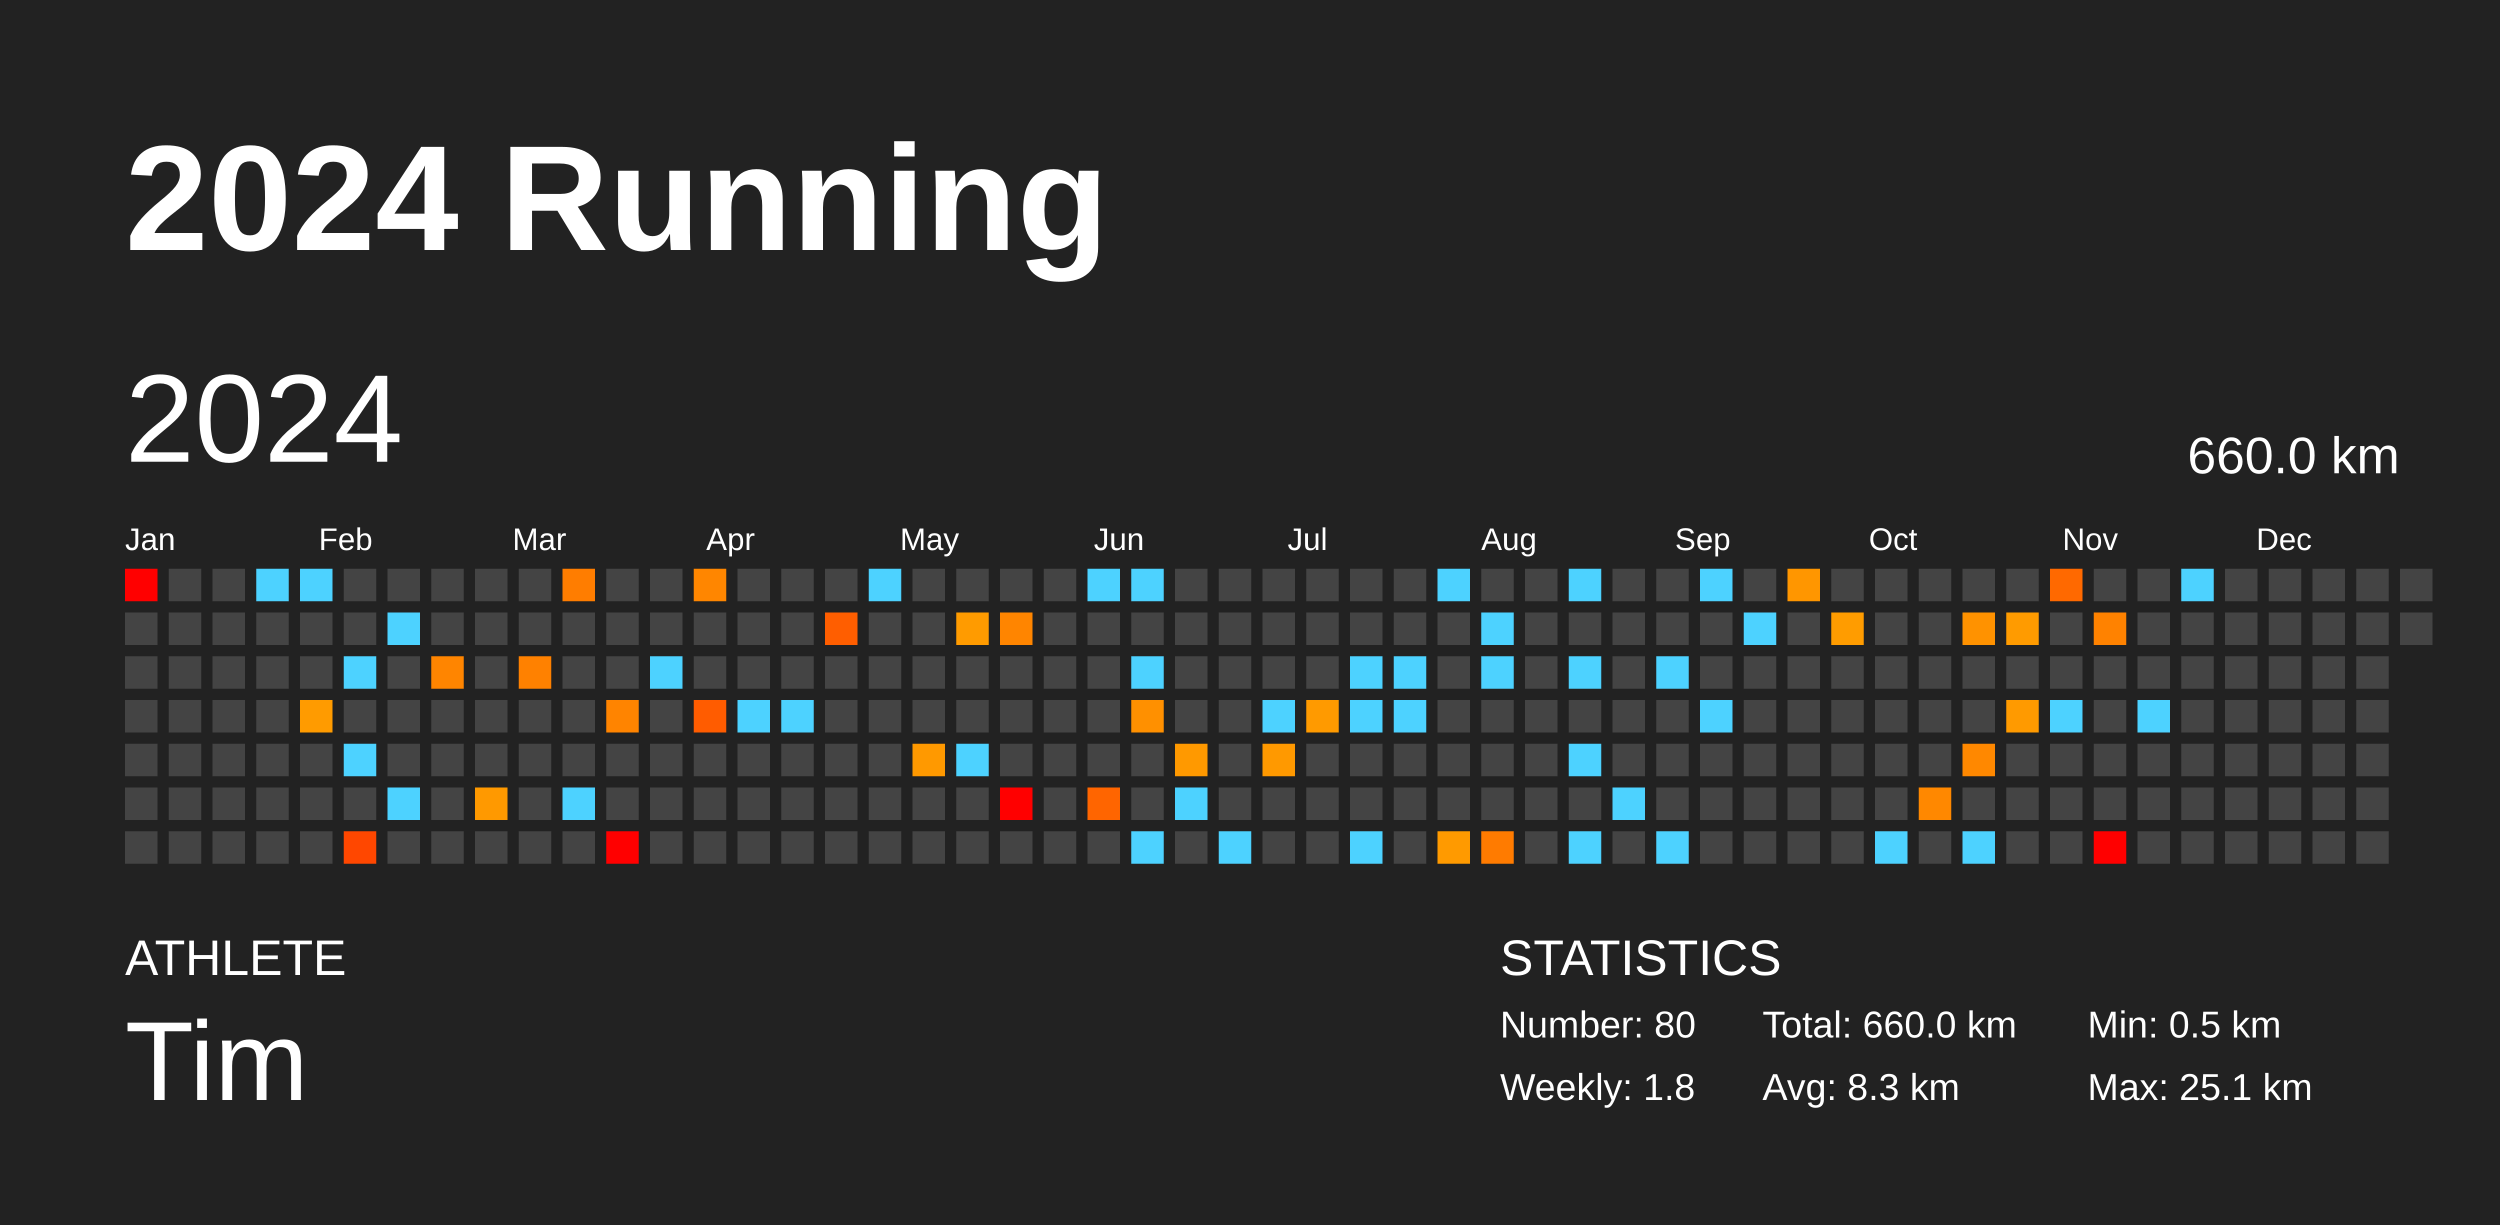
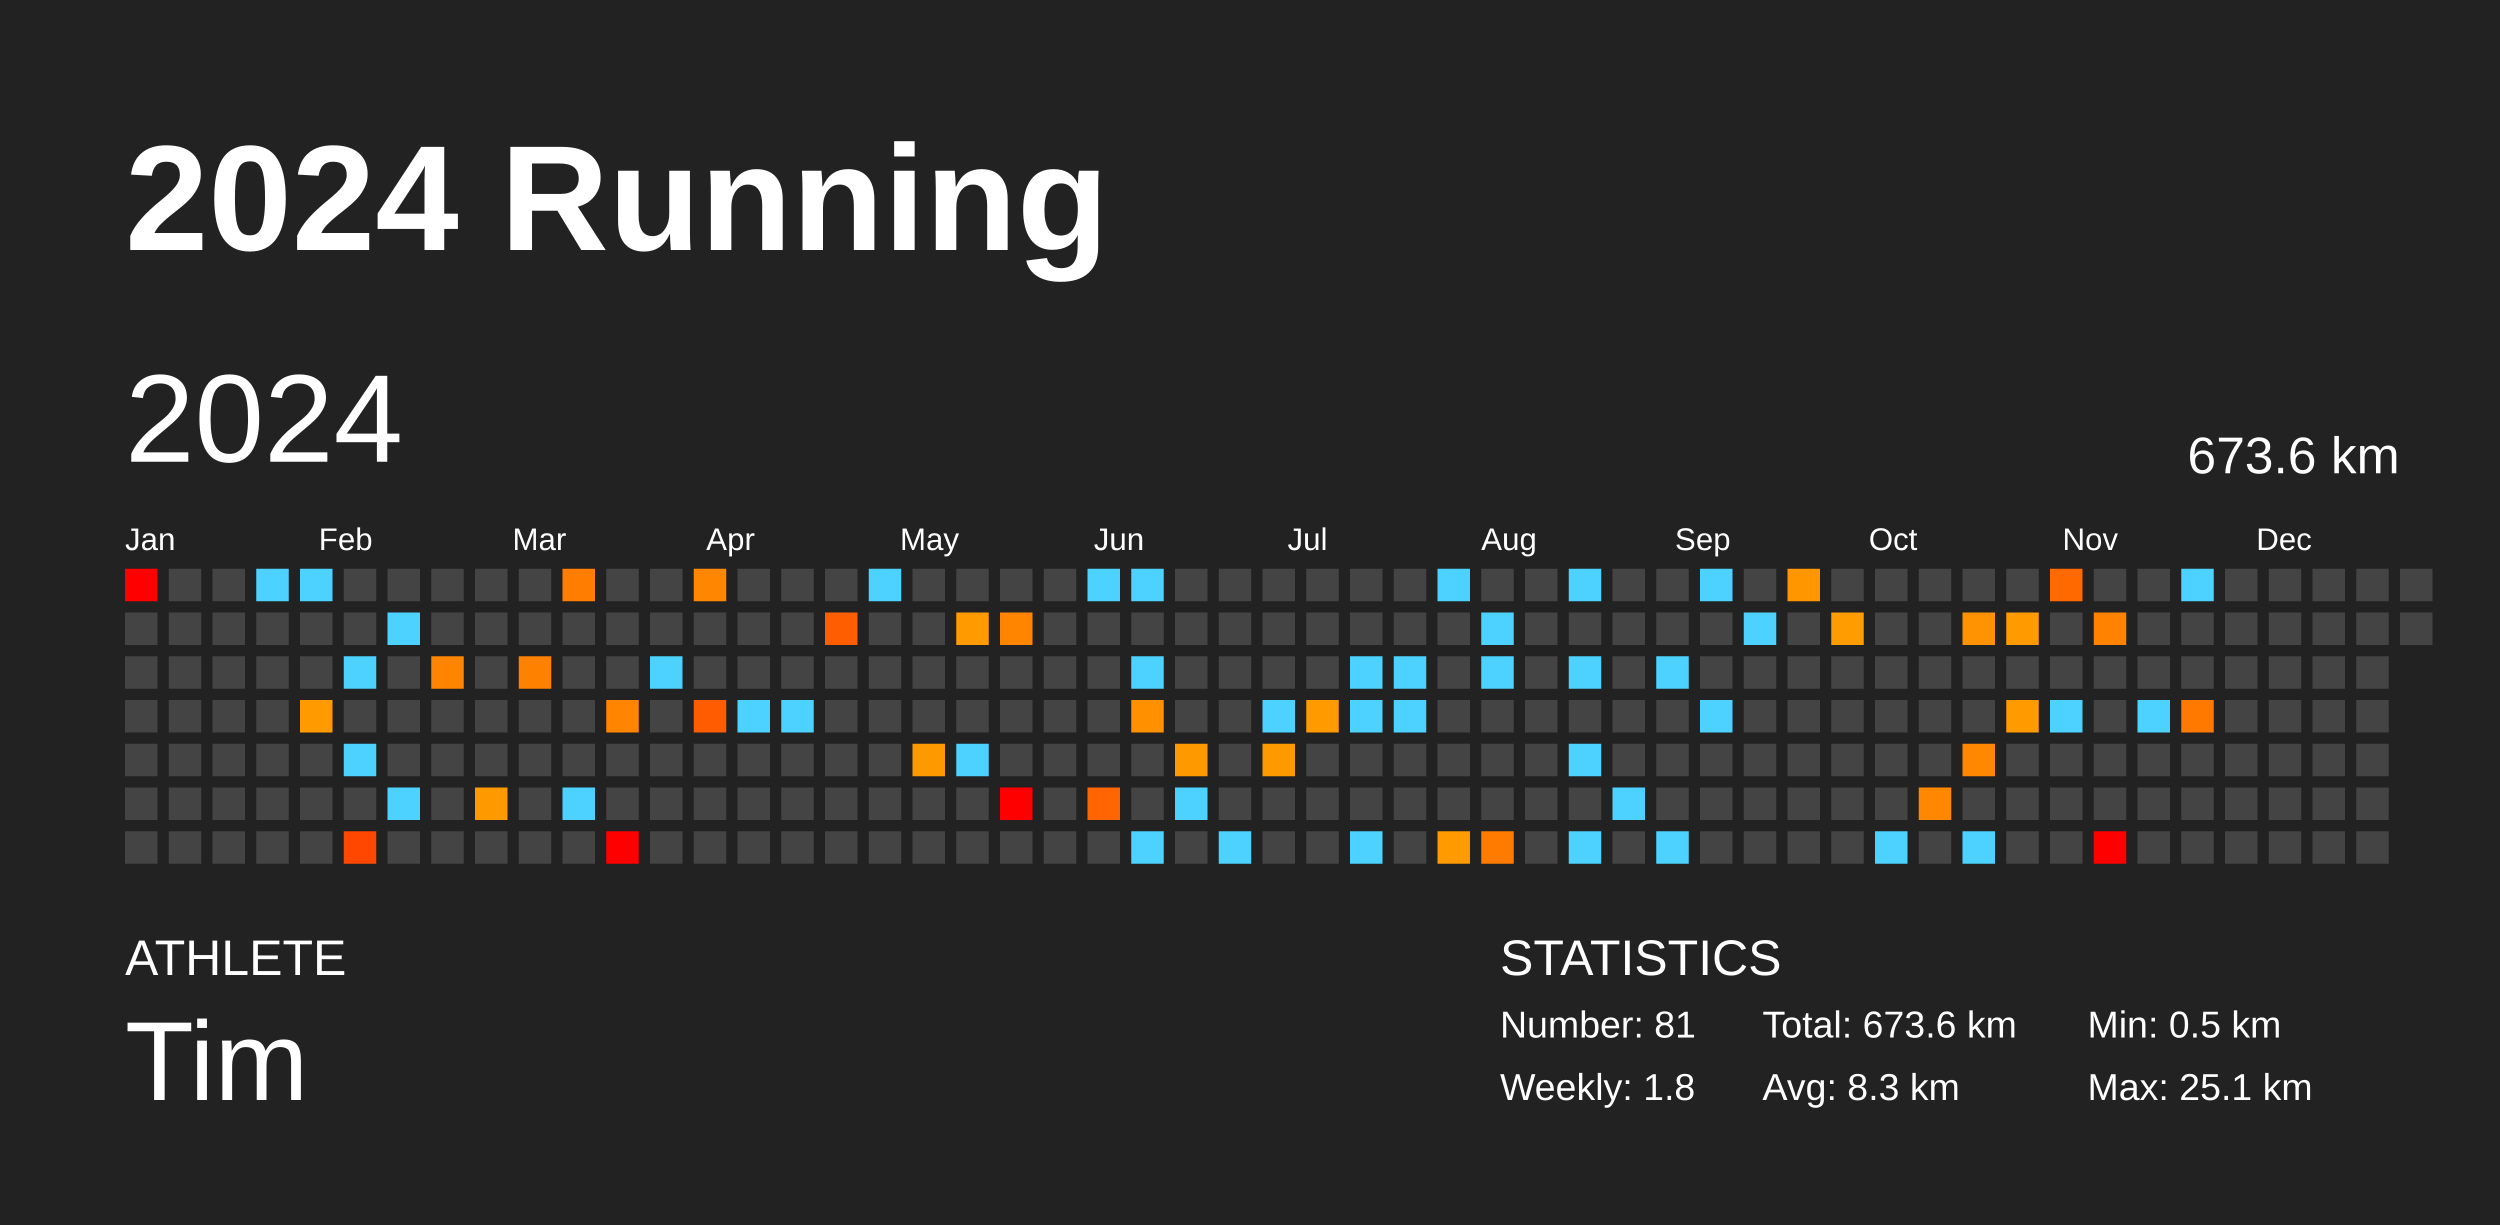
<svg xmlns="http://www.w3.org/2000/svg" baseProfile="full" height="98mm" version="1.1" viewBox="0,0,200,98" width="200mm">
  <defs />
  <rect fill="#222222" height="98" width="200" x="0" y="0" />
  <text fill="#FFFFFF" style="font-size:12px; font-family:Arial; font-weight:bold;" x="10" y="20">2024 Running</text>
  <text fill="#FFFFFF" style="font-size:4px; font-family:Arial" x="10" y="78">ATHLETE</text>
  <text fill="#FFFFFF" style="font-size:9px; font-family:Arial" x="10" y="88">Tim</text>
  <text fill="#FFFFFF" style="font-size:4px; font-family:Arial" x="120" y="78">STATISTICS</text>
-   <text fill="#FFFFFF" style="font-size:3px; font-family:Arial" x="120" y="83">Number: 80</text>
+   <text fill="#FFFFFF" style="font-size:3px; font-family:Arial" x="120" y="83">Number: 81</text>
  <text fill="#FFFFFF" style="font-size:3px; font-family:Arial" x="120" y="88">Weekly: 1.8</text>
-   <text fill="#FFFFFF" style="font-size:3px; font-family:Arial" x="141" y="83">Total: 660.0 km</text>
+   <text fill="#FFFFFF" style="font-size:3px; font-family:Arial" x="141" y="83">Total: 673.6 km</text>
  <text fill="#FFFFFF" style="font-size:3px; font-family:Arial" x="141" y="88">Avg: 8.3 km</text>
  <text fill="#FFFFFF" style="font-size:3px; font-family:Arial" x="167" y="83">Min: 0.5 km</text>
  <text fill="#FFFFFF" style="font-size:3px; font-family:Arial" x="167" y="88">Max: 25.1 km</text>
  <text dominant-baseline="hanging" fill="#FFFFFF" style="font-size:10.0px; font-family:Arial;" x="10" y="30">2024</text>
-   <text dominant-baseline="hanging" fill="#FFFFFF" style="font-size:4.125px; font-family:Arial;" x="175" y="35">660.0 km</text>
+   <text dominant-baseline="hanging" fill="#FFFFFF" style="font-size:4.125px; font-family:Arial;" x="175" y="35">673.6 km</text>
  <text fill="#FFFFFF" style="font-size:2.5px; font-family:Arial" x="10.0" y="44">Jan</text>
  <text fill="#FFFFFF" style="font-size:2.5px; font-family:Arial" x="25.5" y="44">Feb</text>
  <text fill="#FFFFFF" style="font-size:2.5px; font-family:Arial" x="41.0" y="44">Mar</text>
  <text fill="#FFFFFF" style="font-size:2.5px; font-family:Arial" x="56.5" y="44">Apr</text>
  <text fill="#FFFFFF" style="font-size:2.5px; font-family:Arial" x="72.0" y="44">May</text>
  <text fill="#FFFFFF" style="font-size:2.5px; font-family:Arial" x="87.5" y="44">Jun</text>
  <text fill="#FFFFFF" style="font-size:2.5px; font-family:Arial" x="103.0" y="44">Jul</text>
  <text fill="#FFFFFF" style="font-size:2.5px; font-family:Arial" x="118.5" y="44">Aug</text>
  <text fill="#FFFFFF" style="font-size:2.5px; font-family:Arial" x="134.0" y="44">Sep</text>
  <text fill="#FFFFFF" style="font-size:2.5px; font-family:Arial" x="149.5" y="44">Oct</text>
  <text fill="#FFFFFF" style="font-size:2.5px; font-family:Arial" x="165.0" y="44">Nov</text>
  <text fill="#FFFFFF" style="font-size:2.5px; font-family:Arial" x="180.5" y="44">Dec</text>
  <rect fill="red" height="2.6" width="2.6" x="10.0" y="45.5" />
  <rect fill="#444444" height="2.6" width="2.6" x="10.0" y="49.0" />
  <rect fill="#444444" height="2.6" width="2.6" x="10.0" y="52.5" />
  <rect fill="#444444" height="2.6" width="2.6" x="10.0" y="56.0" />
  <rect fill="#444444" height="2.6" width="2.6" x="10.0" y="59.5" />
  <rect fill="#444444" height="2.6" width="2.6" x="10.0" y="63.0" />
  <rect fill="#444444" height="2.6" width="2.6" x="10.0" y="66.5" />
  <rect fill="#444444" height="2.6" width="2.6" x="13.5" y="45.5" />
  <rect fill="#444444" height="2.6" width="2.6" x="13.5" y="49.0" />
  <rect fill="#444444" height="2.6" width="2.6" x="13.5" y="52.5" />
  <rect fill="#444444" height="2.6" width="2.6" x="13.5" y="56.0" />
  <rect fill="#444444" height="2.6" width="2.6" x="13.5" y="59.5" />
  <rect fill="#444444" height="2.6" width="2.6" x="13.5" y="63.0" />
  <rect fill="#444444" height="2.6" width="2.6" x="13.5" y="66.5" />
  <rect fill="#444444" height="2.6" width="2.6" x="17.0" y="45.5" />
  <rect fill="#444444" height="2.6" width="2.6" x="17.0" y="49.0" />
  <rect fill="#444444" height="2.6" width="2.6" x="17.0" y="52.5" />
  <rect fill="#444444" height="2.6" width="2.6" x="17.0" y="56.0" />
  <rect fill="#444444" height="2.6" width="2.6" x="17.0" y="59.5" />
  <rect fill="#444444" height="2.6" width="2.6" x="17.0" y="63.0" />
  <rect fill="#444444" height="2.6" width="2.6" x="17.0" y="66.5" />
  <rect fill="#4dd2ff" height="2.6" width="2.6" x="20.5" y="45.5" />
  <rect fill="#444444" height="2.6" width="2.6" x="20.5" y="49.0" />
  <rect fill="#444444" height="2.6" width="2.6" x="20.5" y="52.5" />
  <rect fill="#444444" height="2.6" width="2.6" x="20.5" y="56.0" />
  <rect fill="#444444" height="2.6" width="2.6" x="20.5" y="59.5" />
  <rect fill="#444444" height="2.6" width="2.6" x="20.5" y="63.0" />
  <rect fill="#444444" height="2.6" width="2.6" x="20.5" y="66.5" />
  <rect fill="#4dd2ff" height="2.6" width="2.6" x="24.0" y="45.5" />
  <rect fill="#444444" height="2.6" width="2.6" x="24.0" y="49.0" />
  <rect fill="#444444" height="2.6" width="2.6" x="24.0" y="52.5" />
  <rect fill="#ff9b00" height="2.6" width="2.6" x="24.0" y="56.0" />
  <rect fill="#444444" height="2.6" width="2.6" x="24.0" y="59.5" />
  <rect fill="#444444" height="2.6" width="2.6" x="24.0" y="63.0" />
  <rect fill="#444444" height="2.6" width="2.6" x="24.0" y="66.5" />
  <rect fill="#444444" height="2.6" width="2.6" x="27.5" y="45.5" />
  <rect fill="#444444" height="2.6" width="2.6" x="27.5" y="49.0" />
  <rect fill="#4dd2ff" height="2.6" width="2.6" x="27.5" y="52.5" />
  <rect fill="#444444" height="2.6" width="2.6" x="27.5" y="56.0" />
  <rect fill="#4dd2ff" height="2.6" width="2.6" x="27.5" y="59.5" />
  <rect fill="#444444" height="2.6" width="2.6" x="27.5" y="63.0" />
  <rect fill="#ff4700" height="2.6" width="2.6" x="27.5" y="66.5" />
  <rect fill="#444444" height="2.6" width="2.6" x="31.0" y="45.5" />
  <rect fill="#4dd2ff" height="2.6" width="2.6" x="31.0" y="49.0" />
  <rect fill="#444444" height="2.6" width="2.6" x="31.0" y="52.5" />
  <rect fill="#444444" height="2.6" width="2.6" x="31.0" y="56.0" />
  <rect fill="#444444" height="2.6" width="2.6" x="31.0" y="59.5" />
  <rect fill="#4dd2ff" height="2.6" width="2.6" x="31.0" y="63.0" />
  <rect fill="#444444" height="2.6" width="2.6" x="31.0" y="66.5" />
  <rect fill="#444444" height="2.6" width="2.6" x="34.5" y="45.5" />
  <rect fill="#444444" height="2.6" width="2.6" x="34.5" y="49.0" />
  <rect fill="#ff8500" height="2.6" width="2.6" x="34.5" y="52.5" />
  <rect fill="#444444" height="2.6" width="2.6" x="34.5" y="56.0" />
  <rect fill="#444444" height="2.6" width="2.6" x="34.5" y="59.5" />
  <rect fill="#444444" height="2.6" width="2.6" x="34.5" y="63.0" />
  <rect fill="#444444" height="2.6" width="2.6" x="34.5" y="66.5" />
  <rect fill="#444444" height="2.6" width="2.6" x="38.0" y="45.5" />
  <rect fill="#444444" height="2.6" width="2.6" x="38.0" y="49.0" />
  <rect fill="#444444" height="2.6" width="2.6" x="38.0" y="52.5" />
  <rect fill="#444444" height="2.6" width="2.6" x="38.0" y="56.0" />
  <rect fill="#444444" height="2.6" width="2.6" x="38.0" y="59.5" />
  <rect fill="#ff9900" height="2.6" width="2.6" x="38.0" y="63.0" />
  <rect fill="#444444" height="2.6" width="2.6" x="38.0" y="66.5" />
  <rect fill="#444444" height="2.6" width="2.6" x="41.5" y="45.5" />
  <rect fill="#444444" height="2.6" width="2.6" x="41.5" y="49.0" />
  <rect fill="#ff8100" height="2.6" width="2.6" x="41.5" y="52.5" />
  <rect fill="#444444" height="2.6" width="2.6" x="41.5" y="56.0" />
  <rect fill="#444444" height="2.6" width="2.6" x="41.5" y="59.5" />
  <rect fill="#444444" height="2.6" width="2.6" x="41.5" y="63.0" />
  <rect fill="#444444" height="2.6" width="2.6" x="41.5" y="66.5" />
  <rect fill="#ff7d00" height="2.6" width="2.6" x="45.0" y="45.5" />
  <rect fill="#444444" height="2.6" width="2.6" x="45.0" y="49.0" />
  <rect fill="#444444" height="2.6" width="2.6" x="45.0" y="52.5" />
  <rect fill="#444444" height="2.6" width="2.6" x="45.0" y="56.0" />
  <rect fill="#444444" height="2.6" width="2.6" x="45.0" y="59.5" />
  <rect fill="#4dd2ff" height="2.6" width="2.6" x="45.0" y="63.0" />
  <rect fill="#444444" height="2.6" width="2.6" x="45.0" y="66.5" />
  <rect fill="#444444" height="2.6" width="2.6" x="48.5" y="45.5" />
  <rect fill="#444444" height="2.6" width="2.6" x="48.5" y="49.0" />
  <rect fill="#444444" height="2.6" width="2.6" x="48.5" y="52.5" />
  <rect fill="#ff8400" height="2.6" width="2.6" x="48.5" y="56.0" />
  <rect fill="#444444" height="2.6" width="2.6" x="48.5" y="59.5" />
  <rect fill="#444444" height="2.6" width="2.6" x="48.5" y="63.0" />
  <rect fill="red" height="2.6" width="2.6" x="48.5" y="66.5" />
  <rect fill="#444444" height="2.6" width="2.6" x="52.0" y="45.5" />
  <rect fill="#444444" height="2.6" width="2.6" x="52.0" y="49.0" />
  <rect fill="#4dd2ff" height="2.6" width="2.6" x="52.0" y="52.5" />
  <rect fill="#444444" height="2.6" width="2.6" x="52.0" y="56.0" />
  <rect fill="#444444" height="2.6" width="2.6" x="52.0" y="59.5" />
  <rect fill="#444444" height="2.6" width="2.6" x="52.0" y="63.0" />
  <rect fill="#444444" height="2.6" width="2.6" x="52.0" y="66.5" />
  <rect fill="#ff8600" height="2.6" width="2.6" x="55.5" y="45.5" />
  <rect fill="#444444" height="2.6" width="2.6" x="55.5" y="49.0" />
  <rect fill="#444444" height="2.6" width="2.6" x="55.5" y="52.5" />
  <rect fill="#ff5c00" height="2.6" width="2.6" x="55.5" y="56.0" />
  <rect fill="#444444" height="2.6" width="2.6" x="55.5" y="59.5" />
  <rect fill="#444444" height="2.6" width="2.6" x="55.5" y="63.0" />
  <rect fill="#444444" height="2.6" width="2.6" x="55.5" y="66.5" />
  <rect fill="#444444" height="2.6" width="2.6" x="59.0" y="45.5" />
  <rect fill="#444444" height="2.6" width="2.6" x="59.0" y="49.0" />
  <rect fill="#444444" height="2.6" width="2.6" x="59.0" y="52.5" />
  <rect fill="#4dd2ff" height="2.6" width="2.6" x="59.0" y="56.0" />
  <rect fill="#444444" height="2.6" width="2.6" x="59.0" y="59.5" />
  <rect fill="#444444" height="2.6" width="2.6" x="59.0" y="63.0" />
  <rect fill="#444444" height="2.6" width="2.6" x="59.0" y="66.5" />
  <rect fill="#444444" height="2.6" width="2.6" x="62.5" y="45.5" />
  <rect fill="#444444" height="2.6" width="2.6" x="62.5" y="49.0" />
  <rect fill="#444444" height="2.6" width="2.6" x="62.5" y="52.5" />
  <rect fill="#4dd2ff" height="2.6" width="2.6" x="62.5" y="56.0" />
  <rect fill="#444444" height="2.6" width="2.6" x="62.5" y="59.5" />
  <rect fill="#444444" height="2.6" width="2.6" x="62.5" y="63.0" />
  <rect fill="#444444" height="2.6" width="2.6" x="62.5" y="66.5" />
  <rect fill="#444444" height="2.6" width="2.6" x="66.0" y="45.5" />
  <rect fill="#ff5e00" height="2.6" width="2.6" x="66.0" y="49.0" />
  <rect fill="#444444" height="2.6" width="2.6" x="66.0" y="52.5" />
  <rect fill="#444444" height="2.6" width="2.6" x="66.0" y="56.0" />
  <rect fill="#444444" height="2.6" width="2.6" x="66.0" y="59.5" />
  <rect fill="#444444" height="2.6" width="2.6" x="66.0" y="63.0" />
  <rect fill="#444444" height="2.6" width="2.6" x="66.0" y="66.5" />
  <rect fill="#4dd2ff" height="2.6" width="2.6" x="69.5" y="45.5" />
  <rect fill="#444444" height="2.6" width="2.6" x="69.5" y="49.0" />
  <rect fill="#444444" height="2.6" width="2.6" x="69.5" y="52.5" />
  <rect fill="#444444" height="2.6" width="2.6" x="69.5" y="56.0" />
  <rect fill="#444444" height="2.6" width="2.6" x="69.5" y="59.5" />
  <rect fill="#444444" height="2.6" width="2.6" x="69.5" y="63.0" />
  <rect fill="#444444" height="2.6" width="2.6" x="69.5" y="66.5" />
  <rect fill="#444444" height="2.6" width="2.6" x="73.0" y="45.5" />
  <rect fill="#444444" height="2.6" width="2.6" x="73.0" y="49.0" />
  <rect fill="#444444" height="2.6" width="2.6" x="73.0" y="52.5" />
  <rect fill="#444444" height="2.6" width="2.6" x="73.0" y="56.0" />
  <rect fill="#ff9900" height="2.6" width="2.6" x="73.0" y="59.5" />
  <rect fill="#444444" height="2.6" width="2.6" x="73.0" y="63.0" />
  <rect fill="#444444" height="2.6" width="2.6" x="73.0" y="66.5" />
  <rect fill="#444444" height="2.6" width="2.6" x="76.5" y="45.5" />
  <rect fill="#ff9b00" height="2.6" width="2.6" x="76.5" y="49.0" />
  <rect fill="#444444" height="2.6" width="2.6" x="76.5" y="52.5" />
  <rect fill="#444444" height="2.6" width="2.6" x="76.5" y="56.0" />
  <rect fill="#4dd2ff" height="2.6" width="2.6" x="76.5" y="59.5" />
  <rect fill="#444444" height="2.6" width="2.6" x="76.5" y="63.0" />
  <rect fill="#444444" height="2.6" width="2.6" x="76.5" y="66.5" />
  <rect fill="#444444" height="2.6" width="2.6" x="80.0" y="45.5" />
  <rect fill="#ff8500" height="2.6" width="2.6" x="80.0" y="49.0" />
  <rect fill="#444444" height="2.6" width="2.6" x="80.0" y="52.5" />
  <rect fill="#444444" height="2.6" width="2.6" x="80.0" y="56.0" />
  <rect fill="#444444" height="2.6" width="2.6" x="80.0" y="59.5" />
  <rect fill="red" height="2.6" width="2.6" x="80.0" y="63.0" />
  <rect fill="#444444" height="2.6" width="2.6" x="80.0" y="66.5" />
  <rect fill="#444444" height="2.6" width="2.6" x="83.5" y="45.5" />
  <rect fill="#444444" height="2.6" width="2.6" x="83.5" y="49.0" />
  <rect fill="#444444" height="2.6" width="2.6" x="83.5" y="52.5" />
  <rect fill="#444444" height="2.6" width="2.6" x="83.5" y="56.0" />
  <rect fill="#444444" height="2.6" width="2.6" x="83.5" y="59.5" />
  <rect fill="#444444" height="2.6" width="2.6" x="83.5" y="63.0" />
  <rect fill="#444444" height="2.6" width="2.6" x="83.5" y="66.5" />
  <rect fill="#4dd2ff" height="2.6" width="2.6" x="87.0" y="45.5" />
  <rect fill="#444444" height="2.6" width="2.6" x="87.0" y="49.0" />
  <rect fill="#444444" height="2.6" width="2.6" x="87.0" y="52.5" />
  <rect fill="#444444" height="2.6" width="2.6" x="87.0" y="56.0" />
  <rect fill="#444444" height="2.6" width="2.6" x="87.0" y="59.5" />
  <rect fill="#ff6500" height="2.6" width="2.6" x="87.0" y="63.0" />
  <rect fill="#444444" height="2.6" width="2.6" x="87.0" y="66.5" />
  <rect fill="#4dd2ff" height="2.6" width="2.6" x="90.5" y="45.5" />
  <rect fill="#444444" height="2.6" width="2.6" x="90.5" y="49.0" />
  <rect fill="#4dd2ff" height="2.6" width="2.6" x="90.5" y="52.5" />
  <rect fill="#ff9000" height="2.6" width="2.6" x="90.5" y="56.0" />
  <rect fill="#444444" height="2.6" width="2.6" x="90.5" y="59.5" />
  <rect fill="#444444" height="2.6" width="2.6" x="90.5" y="63.0" />
  <rect fill="#4dd2ff" height="2.6" width="2.6" x="90.5" y="66.5" />
  <rect fill="#444444" height="2.6" width="2.6" x="94.0" y="45.5" />
  <rect fill="#444444" height="2.6" width="2.6" x="94.0" y="49.0" />
  <rect fill="#444444" height="2.6" width="2.6" x="94.0" y="52.5" />
  <rect fill="#444444" height="2.6" width="2.6" x="94.0" y="56.0" />
  <rect fill="#ff9900" height="2.6" width="2.6" x="94.0" y="59.5" />
  <rect fill="#4dd2ff" height="2.6" width="2.6" x="94.0" y="63.0" />
  <rect fill="#444444" height="2.6" width="2.6" x="94.0" y="66.5" />
  <rect fill="#444444" height="2.6" width="2.6" x="97.5" y="45.5" />
  <rect fill="#444444" height="2.6" width="2.6" x="97.5" y="49.0" />
  <rect fill="#444444" height="2.6" width="2.6" x="97.5" y="52.5" />
  <rect fill="#444444" height="2.6" width="2.6" x="97.5" y="56.0" />
  <rect fill="#444444" height="2.6" width="2.6" x="97.5" y="59.5" />
  <rect fill="#444444" height="2.6" width="2.6" x="97.5" y="63.0" />
  <rect fill="#4dd2ff" height="2.6" width="2.6" x="97.5" y="66.5" />
  <rect fill="#444444" height="2.6" width="2.6" x="101.0" y="45.5" />
  <rect fill="#444444" height="2.6" width="2.6" x="101.0" y="49.0" />
  <rect fill="#444444" height="2.6" width="2.6" x="101.0" y="52.5" />
  <rect fill="#4dd2ff" height="2.6" width="2.6" x="101.0" y="56.0" />
  <rect fill="#ff9900" height="2.6" width="2.6" x="101.0" y="59.5" />
  <rect fill="#444444" height="2.6" width="2.6" x="101.0" y="63.0" />
  <rect fill="#444444" height="2.6" width="2.6" x="101.0" y="66.5" />
  <rect fill="#444444" height="2.6" width="2.6" x="104.5" y="45.5" />
  <rect fill="#444444" height="2.6" width="2.6" x="104.5" y="49.0" />
  <rect fill="#444444" height="2.6" width="2.6" x="104.5" y="52.5" />
  <rect fill="#ff9a00" height="2.6" width="2.6" x="104.5" y="56.0" />
  <rect fill="#444444" height="2.6" width="2.6" x="104.5" y="59.5" />
  <rect fill="#444444" height="2.6" width="2.6" x="104.5" y="63.0" />
  <rect fill="#444444" height="2.6" width="2.6" x="104.5" y="66.5" />
  <rect fill="#444444" height="2.6" width="2.6" x="108.0" y="45.5" />
  <rect fill="#444444" height="2.6" width="2.6" x="108.0" y="49.0" />
  <rect fill="#4dd2ff" height="2.6" width="2.6" x="108.0" y="52.5" />
  <rect fill="#4dd2ff" height="2.6" width="2.6" x="108.0" y="56.0" />
  <rect fill="#444444" height="2.6" width="2.6" x="108.0" y="59.5" />
  <rect fill="#444444" height="2.6" width="2.6" x="108.0" y="63.0" />
  <rect fill="#4dd2ff" height="2.6" width="2.6" x="108.0" y="66.5" />
  <rect fill="#444444" height="2.6" width="2.6" x="111.5" y="45.5" />
  <rect fill="#444444" height="2.6" width="2.6" x="111.5" y="49.0" />
  <rect fill="#4dd2ff" height="2.6" width="2.6" x="111.5" y="52.5" />
  <rect fill="#4dd2ff" height="2.6" width="2.6" x="111.5" y="56.0" />
  <rect fill="#444444" height="2.6" width="2.6" x="111.5" y="59.5" />
  <rect fill="#444444" height="2.6" width="2.6" x="111.5" y="63.0" />
  <rect fill="#444444" height="2.6" width="2.6" x="111.5" y="66.5" />
  <rect fill="#4dd2ff" height="2.6" width="2.6" x="115.0" y="45.5" />
  <rect fill="#444444" height="2.6" width="2.6" x="115.0" y="49.0" />
  <rect fill="#444444" height="2.6" width="2.6" x="115.0" y="52.5" />
  <rect fill="#444444" height="2.6" width="2.6" x="115.0" y="56.0" />
  <rect fill="#444444" height="2.6" width="2.6" x="115.0" y="59.5" />
  <rect fill="#444444" height="2.6" width="2.6" x="115.0" y="63.0" />
  <rect fill="#ff9a00" height="2.6" width="2.6" x="115.0" y="66.5" />
  <rect fill="#444444" height="2.6" width="2.6" x="118.5" y="45.5" />
  <rect fill="#4dd2ff" height="2.6" width="2.6" x="118.5" y="49.0" />
  <rect fill="#4dd2ff" height="2.6" width="2.6" x="118.5" y="52.5" />
  <rect fill="#444444" height="2.6" width="2.6" x="118.5" y="56.0" />
  <rect fill="#444444" height="2.6" width="2.6" x="118.5" y="59.5" />
  <rect fill="#444444" height="2.6" width="2.6" x="118.5" y="63.0" />
  <rect fill="#ff7b00" height="2.6" width="2.6" x="118.5" y="66.5" />
  <rect fill="#444444" height="2.6" width="2.6" x="122.0" y="45.5" />
  <rect fill="#444444" height="2.6" width="2.6" x="122.0" y="49.0" />
  <rect fill="#444444" height="2.6" width="2.6" x="122.0" y="52.5" />
  <rect fill="#444444" height="2.6" width="2.6" x="122.0" y="56.0" />
  <rect fill="#444444" height="2.6" width="2.6" x="122.0" y="59.5" />
  <rect fill="#444444" height="2.6" width="2.6" x="122.0" y="63.0" />
  <rect fill="#444444" height="2.6" width="2.6" x="122.0" y="66.5" />
  <rect fill="#4dd2ff" height="2.6" width="2.6" x="125.5" y="45.5" />
  <rect fill="#444444" height="2.6" width="2.6" x="125.5" y="49.0" />
  <rect fill="#4dd2ff" height="2.6" width="2.6" x="125.5" y="52.5" />
  <rect fill="#444444" height="2.6" width="2.6" x="125.5" y="56.0" />
  <rect fill="#4dd2ff" height="2.6" width="2.6" x="125.5" y="59.5" />
  <rect fill="#444444" height="2.6" width="2.6" x="125.5" y="63.0" />
  <rect fill="#4dd2ff" height="2.6" width="2.6" x="125.5" y="66.5" />
  <rect fill="#444444" height="2.6" width="2.6" x="129.0" y="45.5" />
  <rect fill="#444444" height="2.6" width="2.6" x="129.0" y="49.0" />
  <rect fill="#444444" height="2.6" width="2.6" x="129.0" y="52.5" />
  <rect fill="#444444" height="2.6" width="2.6" x="129.0" y="56.0" />
  <rect fill="#444444" height="2.6" width="2.6" x="129.0" y="59.5" />
  <rect fill="#4dd2ff" height="2.6" width="2.6" x="129.0" y="63.0" />
  <rect fill="#444444" height="2.6" width="2.6" x="129.0" y="66.5" />
  <rect fill="#444444" height="2.6" width="2.6" x="132.5" y="45.5" />
  <rect fill="#444444" height="2.6" width="2.6" x="132.5" y="49.0" />
  <rect fill="#4dd2ff" height="2.6" width="2.6" x="132.5" y="52.5" />
  <rect fill="#444444" height="2.6" width="2.6" x="132.5" y="56.0" />
  <rect fill="#444444" height="2.6" width="2.6" x="132.5" y="59.5" />
  <rect fill="#444444" height="2.6" width="2.6" x="132.5" y="63.0" />
  <rect fill="#4dd2ff" height="2.6" width="2.6" x="132.5" y="66.5" />
  <rect fill="#4dd2ff" height="2.6" width="2.6" x="136.0" y="45.5" />
  <rect fill="#444444" height="2.6" width="2.6" x="136.0" y="49.0" />
  <rect fill="#444444" height="2.6" width="2.6" x="136.0" y="52.5" />
  <rect fill="#4dd2ff" height="2.6" width="2.6" x="136.0" y="56.0" />
  <rect fill="#444444" height="2.6" width="2.6" x="136.0" y="59.5" />
  <rect fill="#444444" height="2.6" width="2.6" x="136.0" y="63.0" />
  <rect fill="#444444" height="2.6" width="2.6" x="136.0" y="66.5" />
  <rect fill="#444444" height="2.6" width="2.6" x="139.5" y="45.5" />
  <rect fill="#4dd2ff" height="2.6" width="2.6" x="139.5" y="49.0" />
  <rect fill="#444444" height="2.6" width="2.6" x="139.5" y="52.5" />
  <rect fill="#444444" height="2.6" width="2.6" x="139.5" y="56.0" />
  <rect fill="#444444" height="2.6" width="2.6" x="139.5" y="59.5" />
  <rect fill="#444444" height="2.6" width="2.6" x="139.5" y="63.0" />
  <rect fill="#444444" height="2.6" width="2.6" x="139.5" y="66.5" />
  <rect fill="#ff9600" height="2.6" width="2.6" x="143.0" y="45.5" />
  <rect fill="#444444" height="2.6" width="2.6" x="143.0" y="49.0" />
  <rect fill="#444444" height="2.6" width="2.6" x="143.0" y="52.5" />
  <rect fill="#444444" height="2.6" width="2.6" x="143.0" y="56.0" />
  <rect fill="#444444" height="2.6" width="2.6" x="143.0" y="59.5" />
  <rect fill="#444444" height="2.6" width="2.6" x="143.0" y="63.0" />
  <rect fill="#444444" height="2.6" width="2.6" x="143.0" y="66.5" />
  <rect fill="#444444" height="2.6" width="2.6" x="146.5" y="45.5" />
  <rect fill="#ff9c00" height="2.6" width="2.6" x="146.5" y="49.0" />
  <rect fill="#444444" height="2.6" width="2.6" x="146.5" y="52.5" />
  <rect fill="#444444" height="2.6" width="2.6" x="146.5" y="56.0" />
  <rect fill="#444444" height="2.6" width="2.6" x="146.5" y="59.5" />
  <rect fill="#444444" height="2.6" width="2.6" x="146.5" y="63.0" />
  <rect fill="#444444" height="2.6" width="2.6" x="146.5" y="66.5" />
  <rect fill="#444444" height="2.6" width="2.6" x="150.0" y="45.5" />
  <rect fill="#444444" height="2.6" width="2.6" x="150.0" y="49.0" />
  <rect fill="#444444" height="2.6" width="2.6" x="150.0" y="52.5" />
  <rect fill="#444444" height="2.6" width="2.6" x="150.0" y="56.0" />
  <rect fill="#444444" height="2.6" width="2.6" x="150.0" y="59.5" />
  <rect fill="#444444" height="2.6" width="2.6" x="150.0" y="63.0" />
  <rect fill="#4dd2ff" height="2.6" width="2.6" x="150.0" y="66.5" />
  <rect fill="#444444" height="2.6" width="2.6" x="153.5" y="45.5" />
  <rect fill="#444444" height="2.6" width="2.6" x="153.5" y="49.0" />
  <rect fill="#444444" height="2.6" width="2.6" x="153.5" y="52.5" />
  <rect fill="#444444" height="2.6" width="2.6" x="153.5" y="56.0" />
  <rect fill="#444444" height="2.6" width="2.6" x="153.5" y="59.5" />
  <rect fill="#ff8800" height="2.6" width="2.6" x="153.5" y="63.0" />
  <rect fill="#444444" height="2.6" width="2.6" x="153.5" y="66.5" />
  <rect fill="#444444" height="2.6" width="2.6" x="157.0" y="45.5" />
  <rect fill="#ff9200" height="2.6" width="2.6" x="157.0" y="49.0" />
  <rect fill="#444444" height="2.6" width="2.6" x="157.0" y="52.5" />
  <rect fill="#444444" height="2.6" width="2.6" x="157.0" y="56.0" />
  <rect fill="#ff8800" height="2.6" width="2.6" x="157.0" y="59.5" />
  <rect fill="#444444" height="2.6" width="2.6" x="157.0" y="63.0" />
  <rect fill="#4dd2ff" height="2.6" width="2.6" x="157.0" y="66.5" />
  <rect fill="#444444" height="2.6" width="2.6" x="160.5" y="45.5" />
  <rect fill="#ff9b00" height="2.6" width="2.6" x="160.5" y="49.0" />
  <rect fill="#444444" height="2.6" width="2.6" x="160.5" y="52.5" />
  <rect fill="#ff9a00" height="2.6" width="2.6" x="160.5" y="56.0" />
  <rect fill="#444444" height="2.6" width="2.6" x="160.5" y="59.5" />
  <rect fill="#444444" height="2.6" width="2.6" x="160.5" y="63.0" />
  <rect fill="#444444" height="2.6" width="2.6" x="160.5" y="66.5" />
  <rect fill="#ff6900" height="2.6" width="2.6" x="164.0" y="45.5" />
  <rect fill="#444444" height="2.6" width="2.6" x="164.0" y="49.0" />
  <rect fill="#444444" height="2.6" width="2.6" x="164.0" y="52.5" />
  <rect fill="#4dd2ff" height="2.6" width="2.6" x="164.0" y="56.0" />
  <rect fill="#444444" height="2.6" width="2.6" x="164.0" y="59.5" />
  <rect fill="#444444" height="2.6" width="2.6" x="164.0" y="63.0" />
  <rect fill="#444444" height="2.6" width="2.6" x="164.0" y="66.5" />
  <rect fill="#444444" height="2.6" width="2.6" x="167.5" y="45.5" />
  <rect fill="#ff8200" height="2.6" width="2.6" x="167.5" y="49.0" />
  <rect fill="#444444" height="2.6" width="2.6" x="167.5" y="52.5" />
  <rect fill="#444444" height="2.6" width="2.6" x="167.5" y="56.0" />
  <rect fill="#444444" height="2.6" width="2.6" x="167.5" y="59.5" />
  <rect fill="#444444" height="2.6" width="2.6" x="167.5" y="63.0" />
  <rect fill="red" height="2.6" width="2.6" x="167.5" y="66.5" />
  <rect fill="#444444" height="2.6" width="2.6" x="171.0" y="45.5" />
  <rect fill="#444444" height="2.6" width="2.6" x="171.0" y="49.0" />
  <rect fill="#444444" height="2.6" width="2.6" x="171.0" y="52.5" />
  <rect fill="#4dd2ff" height="2.6" width="2.6" x="171.0" y="56.0" />
  <rect fill="#444444" height="2.6" width="2.6" x="171.0" y="59.5" />
  <rect fill="#444444" height="2.6" width="2.6" x="171.0" y="63.0" />
  <rect fill="#444444" height="2.6" width="2.6" x="171.0" y="66.5" />
  <rect fill="#4dd2ff" height="2.6" width="2.6" x="174.5" y="45.5" />
  <rect fill="#444444" height="2.6" width="2.6" x="174.5" y="49.0" />
  <rect fill="#444444" height="2.6" width="2.6" x="174.5" y="52.5" />
-   <rect fill="#444444" height="2.6" width="2.6" x="174.5" y="56.0" />
+   <rect fill="#ff7800" height="2.6" width="2.6" x="174.5" y="56.0" />
  <rect fill="#444444" height="2.6" width="2.6" x="174.5" y="59.5" />
  <rect fill="#444444" height="2.6" width="2.6" x="174.5" y="63.0" />
  <rect fill="#444444" height="2.6" width="2.6" x="174.5" y="66.5" />
  <rect fill="#444444" height="2.6" width="2.6" x="178.0" y="45.5" />
  <rect fill="#444444" height="2.6" width="2.6" x="178.0" y="49.0" />
  <rect fill="#444444" height="2.6" width="2.6" x="178.0" y="52.5" />
  <rect fill="#444444" height="2.6" width="2.6" x="178.0" y="56.0" />
  <rect fill="#444444" height="2.6" width="2.6" x="178.0" y="59.5" />
  <rect fill="#444444" height="2.6" width="2.6" x="178.0" y="63.0" />
  <rect fill="#444444" height="2.6" width="2.6" x="178.0" y="66.5" />
  <rect fill="#444444" height="2.6" width="2.6" x="181.5" y="45.5" />
  <rect fill="#444444" height="2.6" width="2.6" x="181.5" y="49.0" />
  <rect fill="#444444" height="2.6" width="2.6" x="181.5" y="52.5" />
  <rect fill="#444444" height="2.6" width="2.6" x="181.5" y="56.0" />
  <rect fill="#444444" height="2.6" width="2.6" x="181.5" y="59.5" />
  <rect fill="#444444" height="2.6" width="2.6" x="181.5" y="63.0" />
  <rect fill="#444444" height="2.6" width="2.6" x="181.5" y="66.5" />
  <rect fill="#444444" height="2.6" width="2.6" x="185.0" y="45.5" />
  <rect fill="#444444" height="2.6" width="2.6" x="185.0" y="49.0" />
  <rect fill="#444444" height="2.6" width="2.6" x="185.0" y="52.5" />
  <rect fill="#444444" height="2.6" width="2.6" x="185.0" y="56.0" />
  <rect fill="#444444" height="2.6" width="2.6" x="185.0" y="59.5" />
  <rect fill="#444444" height="2.6" width="2.6" x="185.0" y="63.0" />
  <rect fill="#444444" height="2.6" width="2.6" x="185.0" y="66.5" />
  <rect fill="#444444" height="2.6" width="2.6" x="188.5" y="45.5" />
  <rect fill="#444444" height="2.6" width="2.6" x="188.5" y="49.0" />
  <rect fill="#444444" height="2.6" width="2.6" x="188.5" y="52.5" />
  <rect fill="#444444" height="2.6" width="2.6" x="188.5" y="56.0" />
  <rect fill="#444444" height="2.6" width="2.6" x="188.5" y="59.5" />
  <rect fill="#444444" height="2.6" width="2.6" x="188.5" y="63.0" />
  <rect fill="#444444" height="2.6" width="2.6" x="188.5" y="66.5" />
  <rect fill="#444444" height="2.6" width="2.6" x="192.0" y="45.5" />
  <rect fill="#444444" height="2.6" width="2.6" x="192.0" y="49.0" />
</svg>
